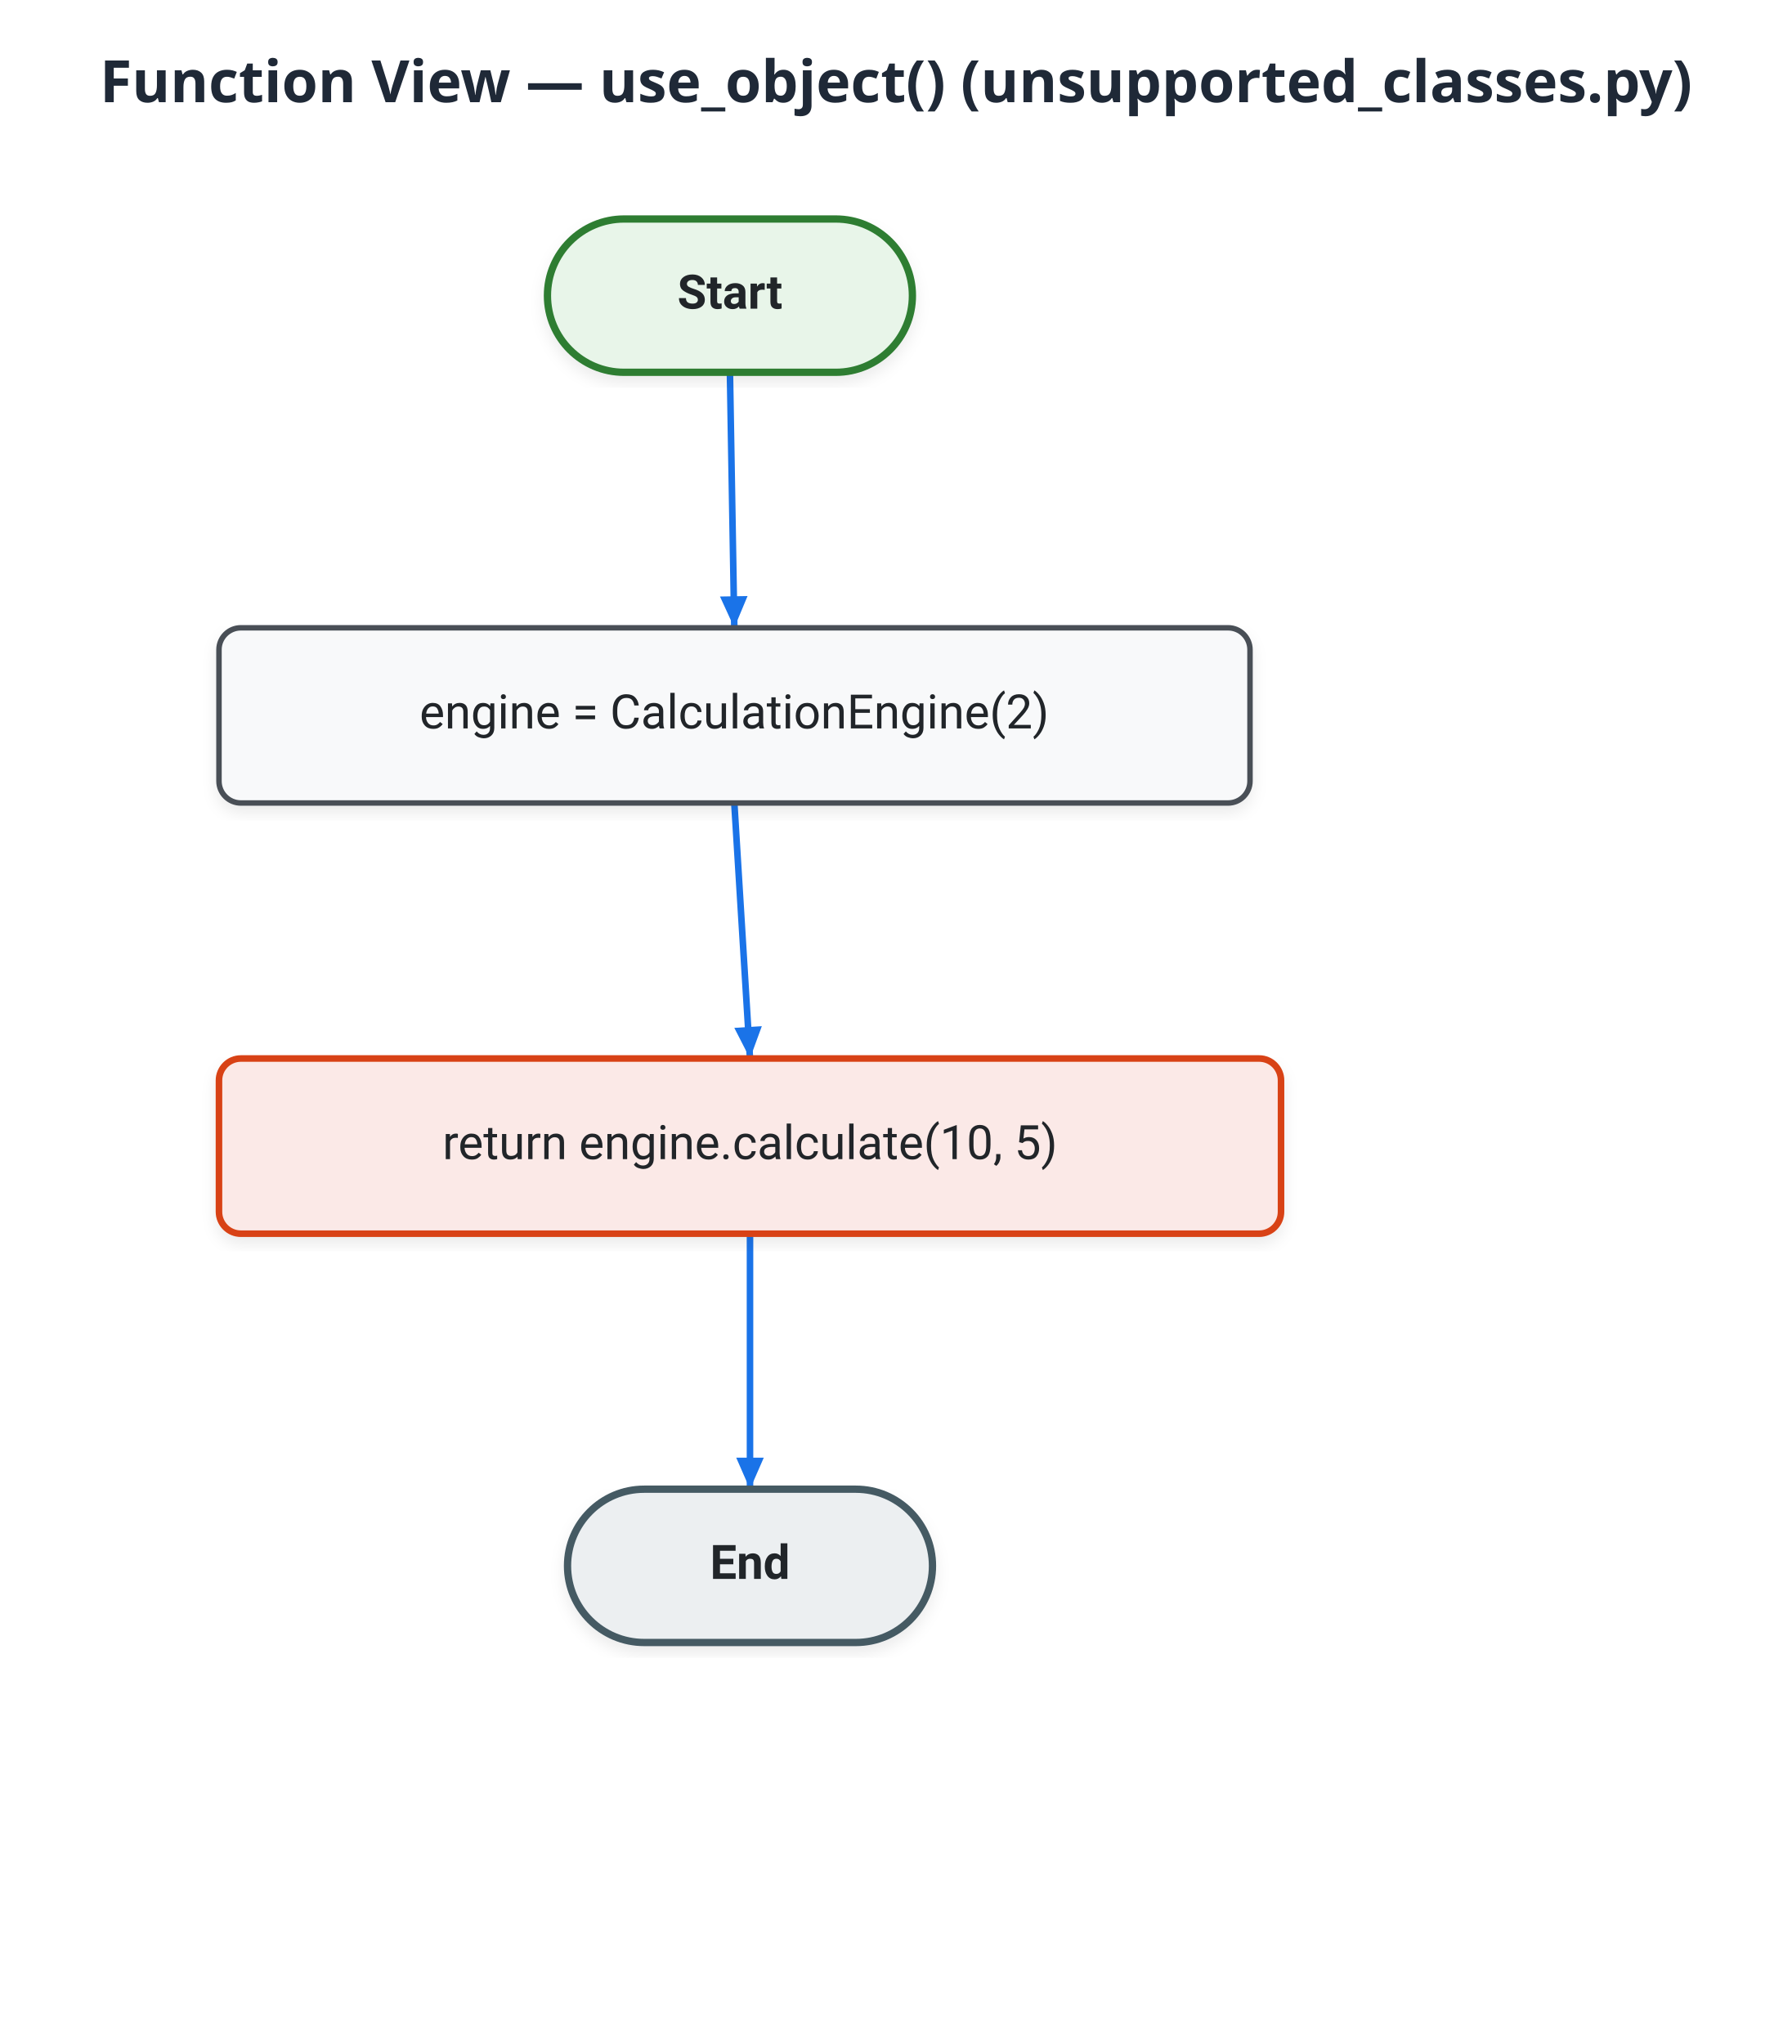
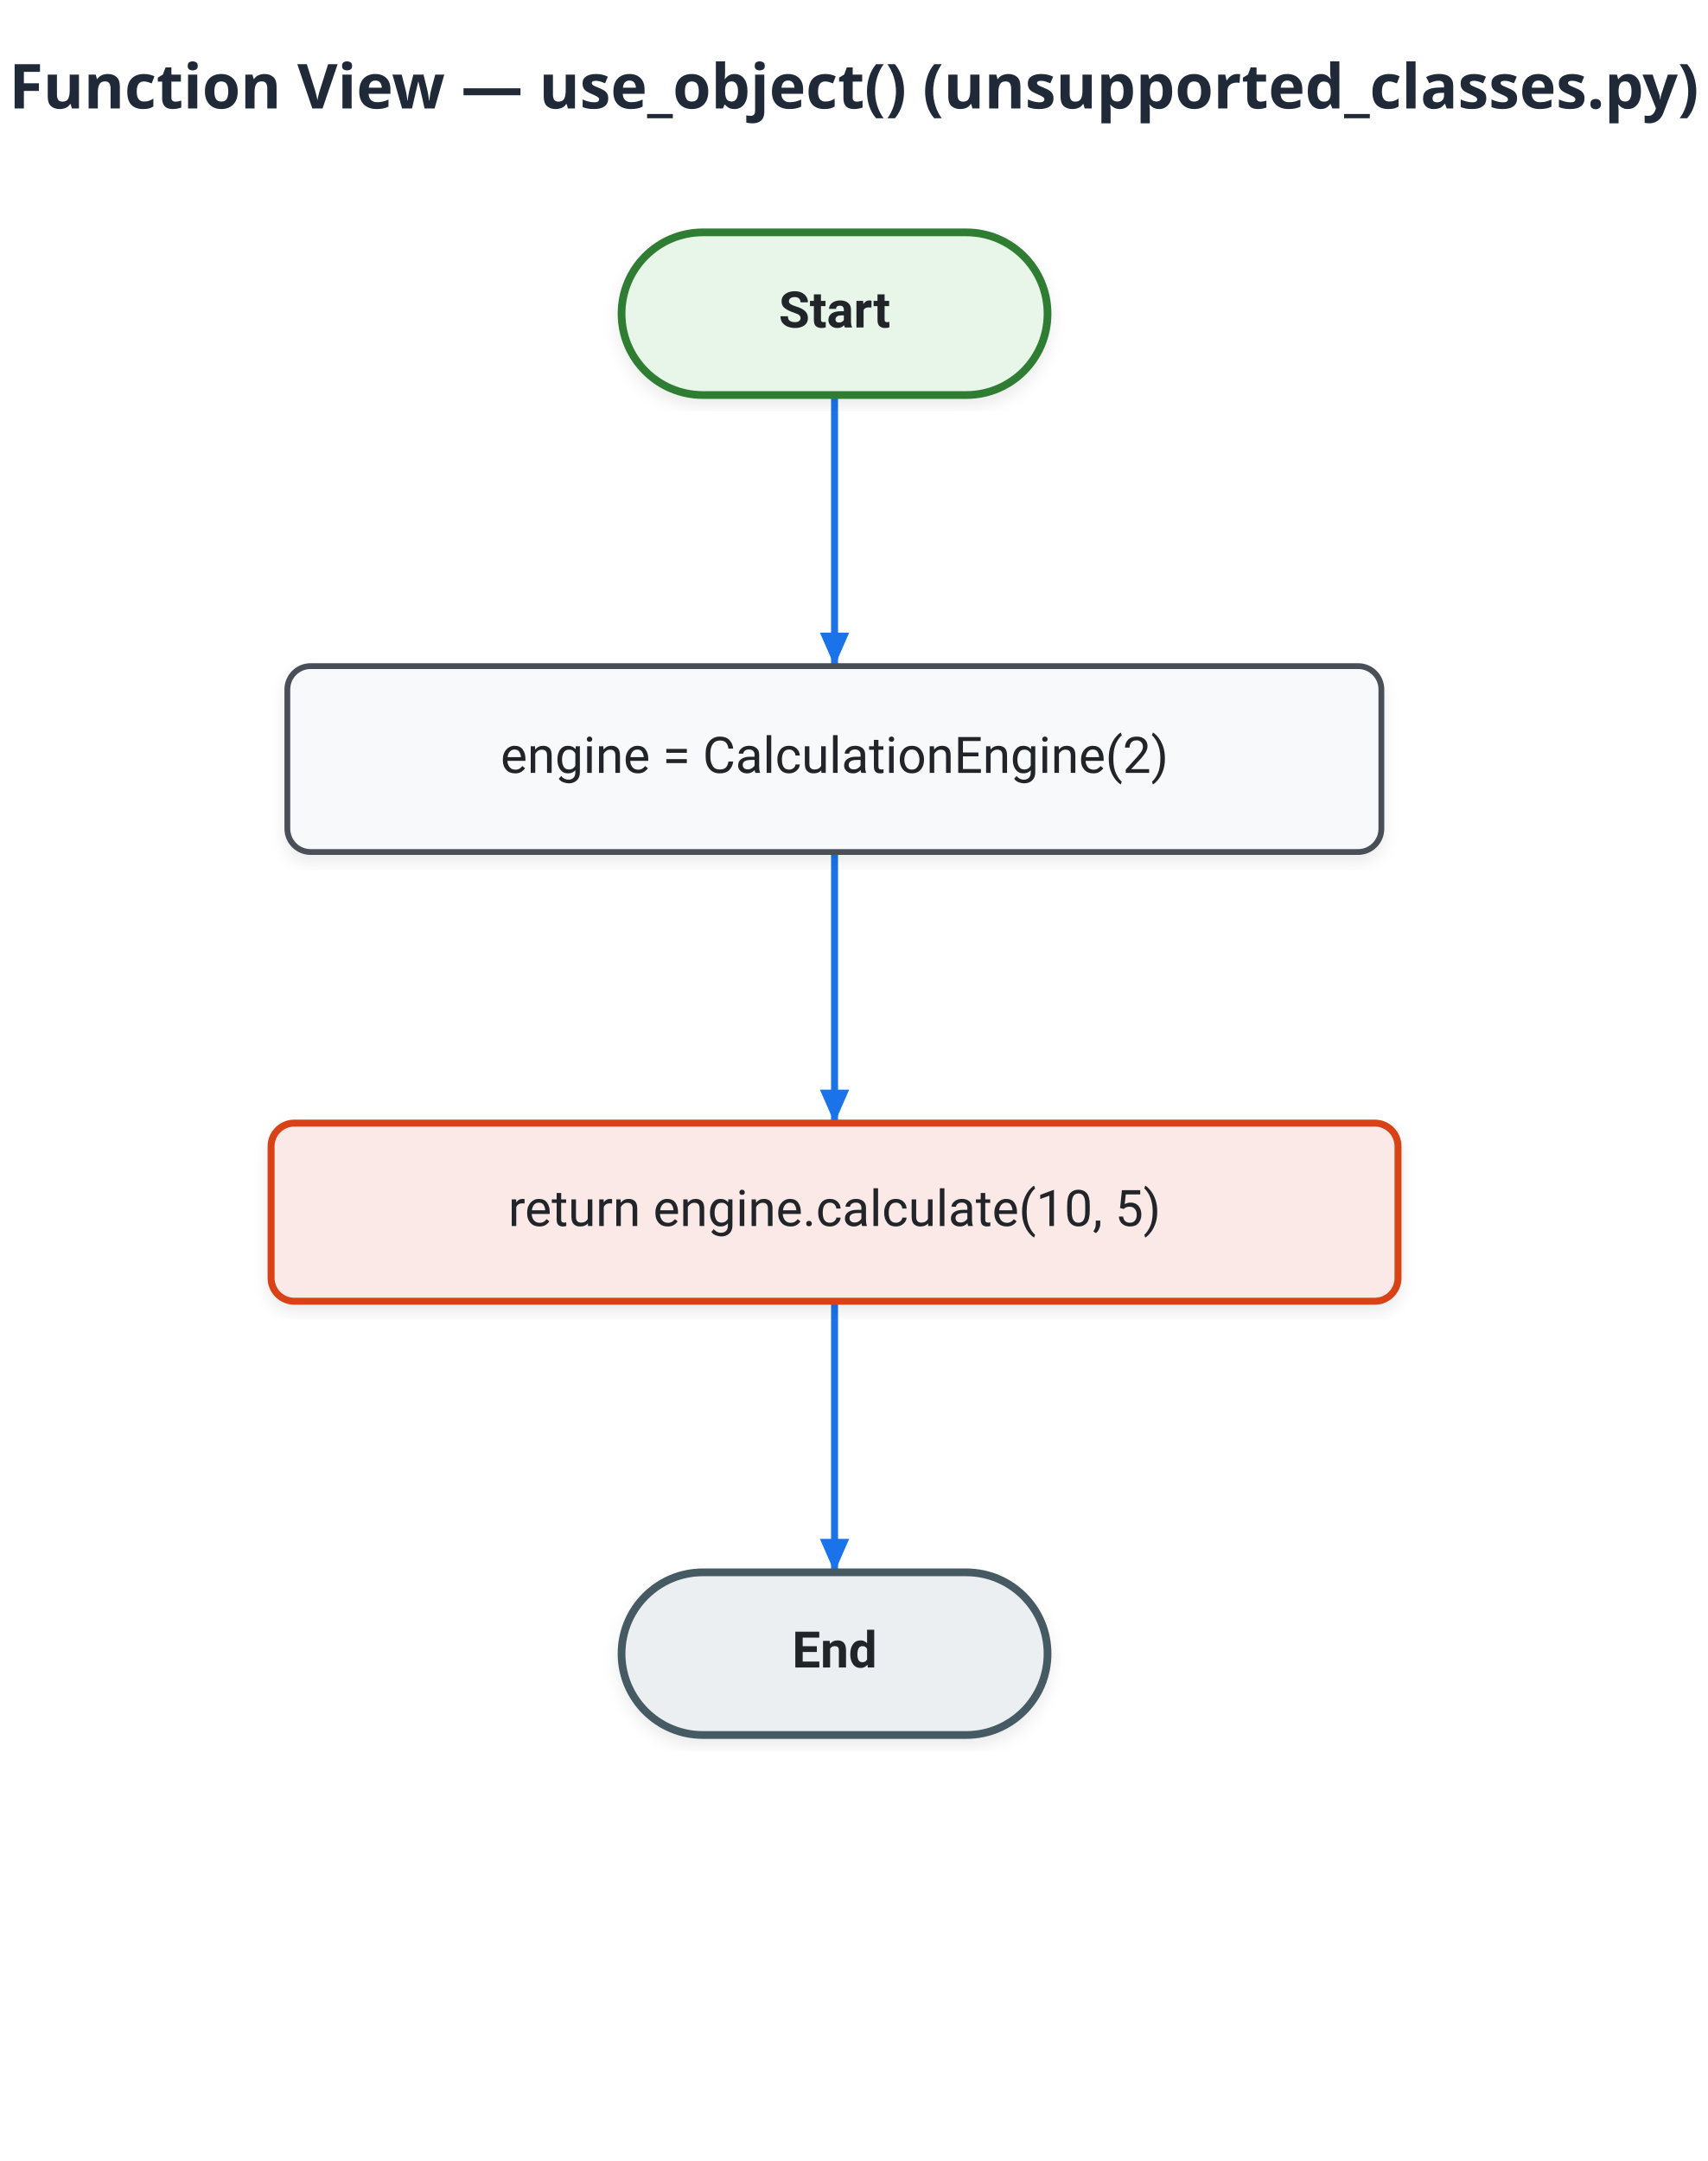
- <svg xmlns="http://www.w3.org/2000/svg" viewBox="0 0 491.0 560.0" width="491.0" height="560.0" class="flowbridge-diagram">
+ <svg xmlns="http://www.w3.org/2000/svg" viewBox="0 0 441.0 558.0" width="441.0" height="558.0" class="flowbridge-diagram">
  <defs>
    <marker id="arrow" viewBox="0 0 10 10" refX="8" refY="5" markerWidth="6" markerHeight="6" orient="auto-start-reverse">
      <path d="M 0 1.5 L 8 5 L 0 8.5 z" fill="#1a73e8" />
    </marker>
    <marker id="arrow-true" viewBox="0 0 10 10" refX="8" refY="5" markerWidth="6" markerHeight="6" orient="auto-start-reverse">
      <path d="M 0 1.5 L 8 5 L 0 8.5 z" fill="#2e7d32" />
    </marker>
    <marker id="arrow-false" viewBox="0 0 10 10" refX="8" refY="5" markerWidth="6" markerHeight="6" orient="auto-start-reverse">
      <path d="M 0 1.5 L 8 5 L 0 8.5 z" fill="#c62828" />
+     </marker>
+     <marker id="arrow-exception" viewBox="0 0 10 10" refX="8" refY="5" markerWidth="6" markerHeight="6" orient="auto-start-reverse">
+       <path d="M 0 1.5 L 8 5 L 0 8.5 z" fill="#d32f2f" />
+     </marker>
+     <marker id="arrow-import" viewBox="0 0 10 10" refX="8" refY="5" markerWidth="6" markerHeight="6" orient="auto-start-reverse">
+       <path d="M 0 1.5 L 8 5 L 0 8.5 z" fill="#1565c0" />
    </marker>
    <filter id="nodeShadow" x="-5%" y="-5%" width="110%" height="115%">
      <feDropShadow dx="0" dy="2" stdDeviation="2" flood-opacity="0.08" />
    </filter>
  </defs>
  <style>
    .node-text { font-family: -apple-system, BlinkMacSystemFont, "Segoe UI", Roboto, monospace; font-size: 13px; text-anchor: middle; dominant-baseline: middle; fill: #212529; }
    .node-subtext { font-family: sans-serif; font-size: 11px; fill: #6c757d; text-anchor: middle; }
    .edge-line { fill: none; stroke: #1a73e8; stroke-width: 1.8; stroke-linecap: round; stroke-linejoin: round; }
    .edge-true { stroke: #2e7d32; }
    .edge-false { stroke: #c62828; }
-     .edge-back { stroke: #e65100; stroke-dasharray: 4,3; }
+     .edge-back { stroke: #e65100; stroke-dasharray: 4,3; stroke-width: 1.6; }
+     .edge-exception { stroke: #d32f2f; stroke-dasharray: 4,3; stroke-width: 1.8; }
+     .edge-import { stroke: #1565c0; stroke-width: 2.0; }
    .edge-label { font-family: sans-serif; font-size: 11px; font-weight: 600; fill: #495057; text-anchor: middle; }
    .clickable { cursor: pointer; transition: transform 0.15s, filter 0.15s; }
    .clickable:hover { filter: brightness(0.95); }
  </style>
-   <text x="245.5" y="28" font-family="sans-serif" font-size="16" font-weight="bold" text-anchor="middle" fill="#1f2937">Function View — use_object() (unsupported_classes.py)</text>
-   <path d="M 200.0 102.0 L 201.2 172.0" class="edge-line" marker-end="url(#arrow)" />
-   <path d="M 201.2 220.0 L 205.5 290.0" class="edge-line" marker-end="url(#arrow)" />
-   <path d="M 205.5 338.0 L 205.5 408.0" class="edge-line" marker-end="url(#arrow)" />
-   <g id="fb1_WyIxZDQ4MmZiZS05Y2M2LTRhYzItOWFhOS03MGZhZTg5OTMzMGQiLDEsIm5vZGUiLCJmYjFfV3lJeFpEUTRNbVppWlMwNVkyTTJMVFJoWXpJdE9XRmhPUzAzTUdaaFpUZzVPVE16TUdRaUxERXNJbWR5WVhCb0lpd2lablZ1WTNScGIyNGlMQ0kyWXpjNU5tRm1NeTFsTlRBM0xUUTBZbUV0T0RReE55MWhNVGRsWm1Jd09XRTFNRGtpTERFMUxEQXNJblZ6WlY5dlltcGxZM1FpWFEiLDBd" data-node-id="fb1_WyIxZDQ4MmZiZS05Y2M2LTRhYzItOWFhOS03MGZhZTg5OTMzMGQiLDEsIm5vZGUiLCJmYjFfV3lJeFpEUTRNbVppWlMwNVkyTTJMVFJoWXpJdE9XRmhPUzAzTUdaaFpUZzVPVE16TUdRaUxERXNJbWR5WVhCb0lpd2lablZ1WTNScGIyNGlMQ0kyWXpjNU5tRm1NeTFsTlRBM0xUUTBZbUV0T0RReE55MWhNVGRsWm1Jd09XRTFNRGtpTERFMUxEQXNJblZ6WlY5dlltcGxZM1FpWFEiLDBd">
-     <rect x="150.0" y="60.0" width="100.0" height="42.0" rx="21.0" fill="#e8f5e9" stroke="#2e7d32" stroke-width="2" filter="url(#nodeShadow)" />
-     <text x="200.0" y="81.0" class="node-text" fill="#1b5e20" font-weight="600">Start</text>
+   <text x="220.5" y="28" font-family="sans-serif" font-size="16" font-weight="bold" text-anchor="middle" fill="#1f2937">Function View — use_object() (unsupported_classes.py)</text>
+   <path d="M 215.5 102.0 L 215.5 172.0" class="edge-line" marker-end="url(#arrow)" />
+   <path d="M 215.5 220.0 L 215.5 290.0" class="edge-line" marker-end="url(#arrow)" />
+   <path d="M 215.5 336.0 L 215.5 406.0" class="edge-line" marker-end="url(#arrow)" />
+   <g id="fb1_WyI4NDQ3NTVkZS02YjliLTQxOTQtOGEzNS03MDc2YzlmMGFhOTIiLDEsIm5vZGUiLCJmYjFfV3lJNE5EUTNOVFZrWlMwMllqbGlMVFF4T1RRdE9HRXpOUzAzTURjMll6bG1NR0ZoT1RJaUxERXNJbWR5WVhCb0lpd2lablZ1WTNScGIyNGlMQ0l5T0dGaVlXWXdZaTFrTXpNMkxUUmpNak10WVROalppMWtabVl3TWpFMVpqRTRPVElpTERFMUxEQXNJblZ6WlY5dlltcGxZM1FpWFEiLDBd" data-node-id="fb1_WyI4NDQ3NTVkZS02YjliLTQxOTQtOGEzNS03MDc2YzlmMGFhOTIiLDEsIm5vZGUiLCJmYjFfV3lJNE5EUTNOVFZrWlMwMllqbGlMVFF4T1RRdE9HRXpOUzAzTURjMll6bG1NR0ZoT1RJaUxERXNJbWR5WVhCb0lpd2lablZ1WTNScGIyNGlMQ0l5T0dGaVlXWXdZaTFrTXpNMkxUUmpNak10WVROalppMWtabVl3TWpFMVpqRTRPVElpTERFMUxEQXNJblZ6WlY5dlltcGxZM1FpWFEiLDBd">
+     <rect x="160.5" y="60.0" width="110.0" height="42.0" rx="21.0" fill="#e8f5e9" stroke="#2e7d32" stroke-width="2" filter="url(#nodeShadow)" />
+     <text x="215.5" y="81.0" class="node-text" fill="#1b5e20" font-weight="600">Start</text>
  </g>
-   <g id="fb1_WyIxZDQ4MmZiZS05Y2M2LTRhYzItOWFhOS03MGZhZTg5OTMzMGQiLDEsIm5vZGUiLCJmYjFfV3lJeFpEUTRNbVppWlMwNVkyTTJMVFJoWXpJdE9XRmhPUzAzTUdaaFpUZzVPVE16TUdRaUxERXNJbWR5WVhCb0lpd2lablZ1WTNScGIyNGlMQ0kyWXpjNU5tRm1NeTFsTlRBM0xUUTBZbUV0T0RReE55MWhNVGRsWm1Jd09XRTFNRGtpTERFMUxEQXNJblZ6WlY5dlltcGxZM1FpWFEiLDFd" data-node-id="fb1_WyIxZDQ4MmZiZS05Y2M2LTRhYzItOWFhOS03MGZhZTg5OTMzMGQiLDEsIm5vZGUiLCJmYjFfV3lJeFpEUTRNbVppWlMwNVkyTTJMVFJoWXpJdE9XRmhPUzAzTUdaaFpUZzVPVE16TUdRaUxERXNJbWR5WVhCb0lpd2lablZ1WTNScGIyNGlMQ0kyWXpjNU5tRm1NeTFsTlRBM0xUUTBZbUV0T0RReE55MWhNVGRsWm1Jd09XRTFNRGtpTERFMUxEQXNJblZ6WlY5dlltcGxZM1FpWFEiLDFd">
-     <rect x="155.5" y="408.0" width="100.0" height="42.0" rx="21.0" fill="#eceff1" stroke="#455a64" stroke-width="2" filter="url(#nodeShadow)" />
-     <text x="205.5" y="429.0" class="node-text" fill="#263238" font-weight="600">End</text>
+   <g id="fb1_WyI4NDQ3NTVkZS02YjliLTQxOTQtOGEzNS03MDc2YzlmMGFhOTIiLDEsIm5vZGUiLCJmYjFfV3lJNE5EUTNOVFZrWlMwMllqbGlMVFF4T1RRdE9HRXpOUzAzTURjMll6bG1NR0ZoT1RJaUxERXNJbWR5WVhCb0lpd2lablZ1WTNScGIyNGlMQ0l5T0dGaVlXWXdZaTFrTXpNMkxUUmpNak10WVROalppMWtabVl3TWpFMVpqRTRPVElpTERFMUxEQXNJblZ6WlY5dlltcGxZM1FpWFEiLDFd" data-node-id="fb1_WyI4NDQ3NTVkZS02YjliLTQxOTQtOGEzNS03MDc2YzlmMGFhOTIiLDEsIm5vZGUiLCJmYjFfV3lJNE5EUTNOVFZrWlMwMllqbGlMVFF4T1RRdE9HRXpOUzAzTURjMll6bG1NR0ZoT1RJaUxERXNJbWR5WVhCb0lpd2lablZ1WTNScGIyNGlMQ0l5T0dGaVlXWXdZaTFrTXpNMkxUUmpNak10WVROalppMWtabVl3TWpFMVpqRTRPVElpTERFMUxEQXNJblZ6WlY5dlltcGxZM1FpWFEiLDFd">
+     <rect x="160.5" y="406.0" width="110.0" height="42.0" rx="21.0" fill="#eceff1" stroke="#455a64" stroke-width="2" filter="url(#nodeShadow)" />
+     <text x="215.5" y="427.0" class="node-text" fill="#263238" font-weight="600">End</text>
  </g>
-   <g id="fb1_WyIxZDQ4MmZiZS05Y2M2LTRhYzItOWFhOS03MGZhZTg5OTMzMGQiLDEsIm5vZGUiLCJmYjFfV3lJeFpEUTRNbVppWlMwNVkyTTJMVFJoWXpJdE9XRmhPUzAzTUdaaFpUZzVPVE16TUdRaUxERXNJbWR5WVhCb0lpd2lablZ1WTNScGIyNGlMQ0kyWXpjNU5tRm1NeTFsTlRBM0xUUTBZbUV0T0RReE55MWhNVGRsWm1Jd09XRTFNRGtpTERFMUxEQXNJblZ6WlY5dlltcGxZM1FpWFEiLDJd" data-node-id="fb1_WyIxZDQ4MmZiZS05Y2M2LTRhYzItOWFhOS03MGZhZTg5OTMzMGQiLDEsIm5vZGUiLCJmYjFfV3lJeFpEUTRNbVppWlMwNVkyTTJMVFJoWXpJdE9XRmhPUzAzTUdaaFpUZzVPVE16TUdRaUxERXNJbWR5WVhCb0lpd2lablZ1WTNScGIyNGlMQ0kyWXpjNU5tRm1NeTFsTlRBM0xUUTBZbUV0T0RReE55MWhNVGRsWm1Jd09XRTFNRGtpTERFMUxEQXNJblZ6WlY5dlltcGxZM1FpWFEiLDJd" data-file-id="6c796af3-e507-44ba-8417-a17efb09a509" data-start-line="16" data-end-line="16">
-     <rect x="60.0" y="172.0" width="282.5" height="48.0" rx="6" fill="#f8f9fa" stroke="#495057" stroke-width="1.5" filter="url(#nodeShadow)" />
-     <text x="201.2" y="196.0" class="node-text">engine = CalculationEngine(2)</text>
+   <g id="fb1_WyI4NDQ3NTVkZS02YjliLTQxOTQtOGEzNS03MDc2YzlmMGFhOTIiLDEsIm5vZGUiLCJmYjFfV3lJNE5EUTNOVFZrWlMwMllqbGlMVFF4T1RRdE9HRXpOUzAzTURjMll6bG1NR0ZoT1RJaUxERXNJbWR5WVhCb0lpd2lablZ1WTNScGIyNGlMQ0l5T0dGaVlXWXdZaTFrTXpNMkxUUmpNak10WVROalppMWtabVl3TWpFMVpqRTRPVElpTERFMUxEQXNJblZ6WlY5dlltcGxZM1FpWFEiLDJd" data-node-id="fb1_WyI4NDQ3NTVkZS02YjliLTQxOTQtOGEzNS03MDc2YzlmMGFhOTIiLDEsIm5vZGUiLCJmYjFfV3lJNE5EUTNOVFZrWlMwMllqbGlMVFF4T1RRdE9HRXpOUzAzTURjMll6bG1NR0ZoT1RJaUxERXNJbWR5WVhCb0lpd2lablZ1WTNScGIyNGlMQ0l5T0dGaVlXWXdZaTFrTXpNMkxUUmpNak10WVROalppMWtabVl3TWpFMVpqRTRPVElpTERFMUxEQXNJblZ6WlY5dlltcGxZM1FpWFEiLDJd" data-file-id="28abaf0b-d336-4c23-a3cf-dff0215f1892" data-start-line="16" data-end-line="16">
+     <rect x="74.2" y="172.0" width="282.5" height="48.0" rx="6" fill="#f8f9fa" stroke="#495057" stroke-width="1.5" filter="url(#nodeShadow)" />
+     <text x="215.5" y="196.0" class="node-text">engine = CalculationEngine(2)</text>
  </g>
-   <g id="fb1_WyIxZDQ4MmZiZS05Y2M2LTRhYzItOWFhOS03MGZhZTg5OTMzMGQiLDEsIm5vZGUiLCJmYjFfV3lJeFpEUTRNbVppWlMwNVkyTTJMVFJoWXpJdE9XRmhPUzAzTUdaaFpUZzVPVE16TUdRaUxERXNJbWR5WVhCb0lpd2lablZ1WTNScGIyNGlMQ0kyWXpjNU5tRm1NeTFsTlRBM0xUUTBZbUV0T0RReE55MWhNVGRsWm1Jd09XRTFNRGtpTERFMUxEQXNJblZ6WlY5dlltcGxZM1FpWFEiLDNd" data-node-id="fb1_WyIxZDQ4MmZiZS05Y2M2LTRhYzItOWFhOS03MGZhZTg5OTMzMGQiLDEsIm5vZGUiLCJmYjFfV3lJeFpEUTRNbVppWlMwNVkyTTJMVFJoWXpJdE9XRmhPUzAzTUdaaFpUZzVPVE16TUdRaUxERXNJbWR5WVhCb0lpd2lablZ1WTNScGIyNGlMQ0kyWXpjNU5tRm1NeTFsTlRBM0xUUTBZbUV0T0RReE55MWhNVGRsWm1Jd09XRTFNRGtpTERFMUxEQXNJblZ6WlY5dlltcGxZM1FpWFEiLDNd" data-file-id="6c796af3-e507-44ba-8417-a17efb09a509" data-start-line="17" data-end-line="17">
-     <rect x="60.0" y="290.0" width="291.0" height="48.0" rx="6" fill="#fbe9e7" stroke="#d84315" stroke-width="1.8" filter="url(#nodeShadow)" />
-     <text x="205.5" y="314.0" class="node-text" fill="#bf360c">return engine.calculate(10, 5)</text>
+   <g id="fb1_WyI4NDQ3NTVkZS02YjliLTQxOTQtOGEzNS03MDc2YzlmMGFhOTIiLDEsIm5vZGUiLCJmYjFfV3lJNE5EUTNOVFZrWlMwMllqbGlMVFF4T1RRdE9HRXpOUzAzTURjMll6bG1NR0ZoT1RJaUxERXNJbWR5WVhCb0lpd2lablZ1WTNScGIyNGlMQ0l5T0dGaVlXWXdZaTFrTXpNMkxUUmpNak10WVROalppMWtabVl3TWpFMVpqRTRPVElpTERFMUxEQXNJblZ6WlY5dlltcGxZM1FpWFEiLDNd" data-node-id="fb1_WyI4NDQ3NTVkZS02YjliLTQxOTQtOGEzNS03MDc2YzlmMGFhOTIiLDEsIm5vZGUiLCJmYjFfV3lJNE5EUTNOVFZrWlMwMllqbGlMVFF4T1RRdE9HRXpOUzAzTURjMll6bG1NR0ZoT1RJaUxERXNJbWR5WVhCb0lpd2lablZ1WTNScGIyNGlMQ0l5T0dGaVlXWXdZaTFrTXpNMkxUUmpNak10WVROalppMWtabVl3TWpFMVpqRTRPVElpTERFMUxEQXNJblZ6WlY5dlltcGxZM1FpWFEiLDNd" data-file-id="28abaf0b-d336-4c23-a3cf-dff0215f1892" data-start-line="17" data-end-line="17">
+     <rect x="70.0" y="290.0" width="291.0" height="46.0" rx="6" fill="#fbe9e7" stroke="#d84315" stroke-width="1.8" filter="url(#nodeShadow)" />
+     <text x="215.5" y="313.0" class="node-text" fill="#bf360c">return engine.calculate(10, 5)</text>
  </g>
</svg>
